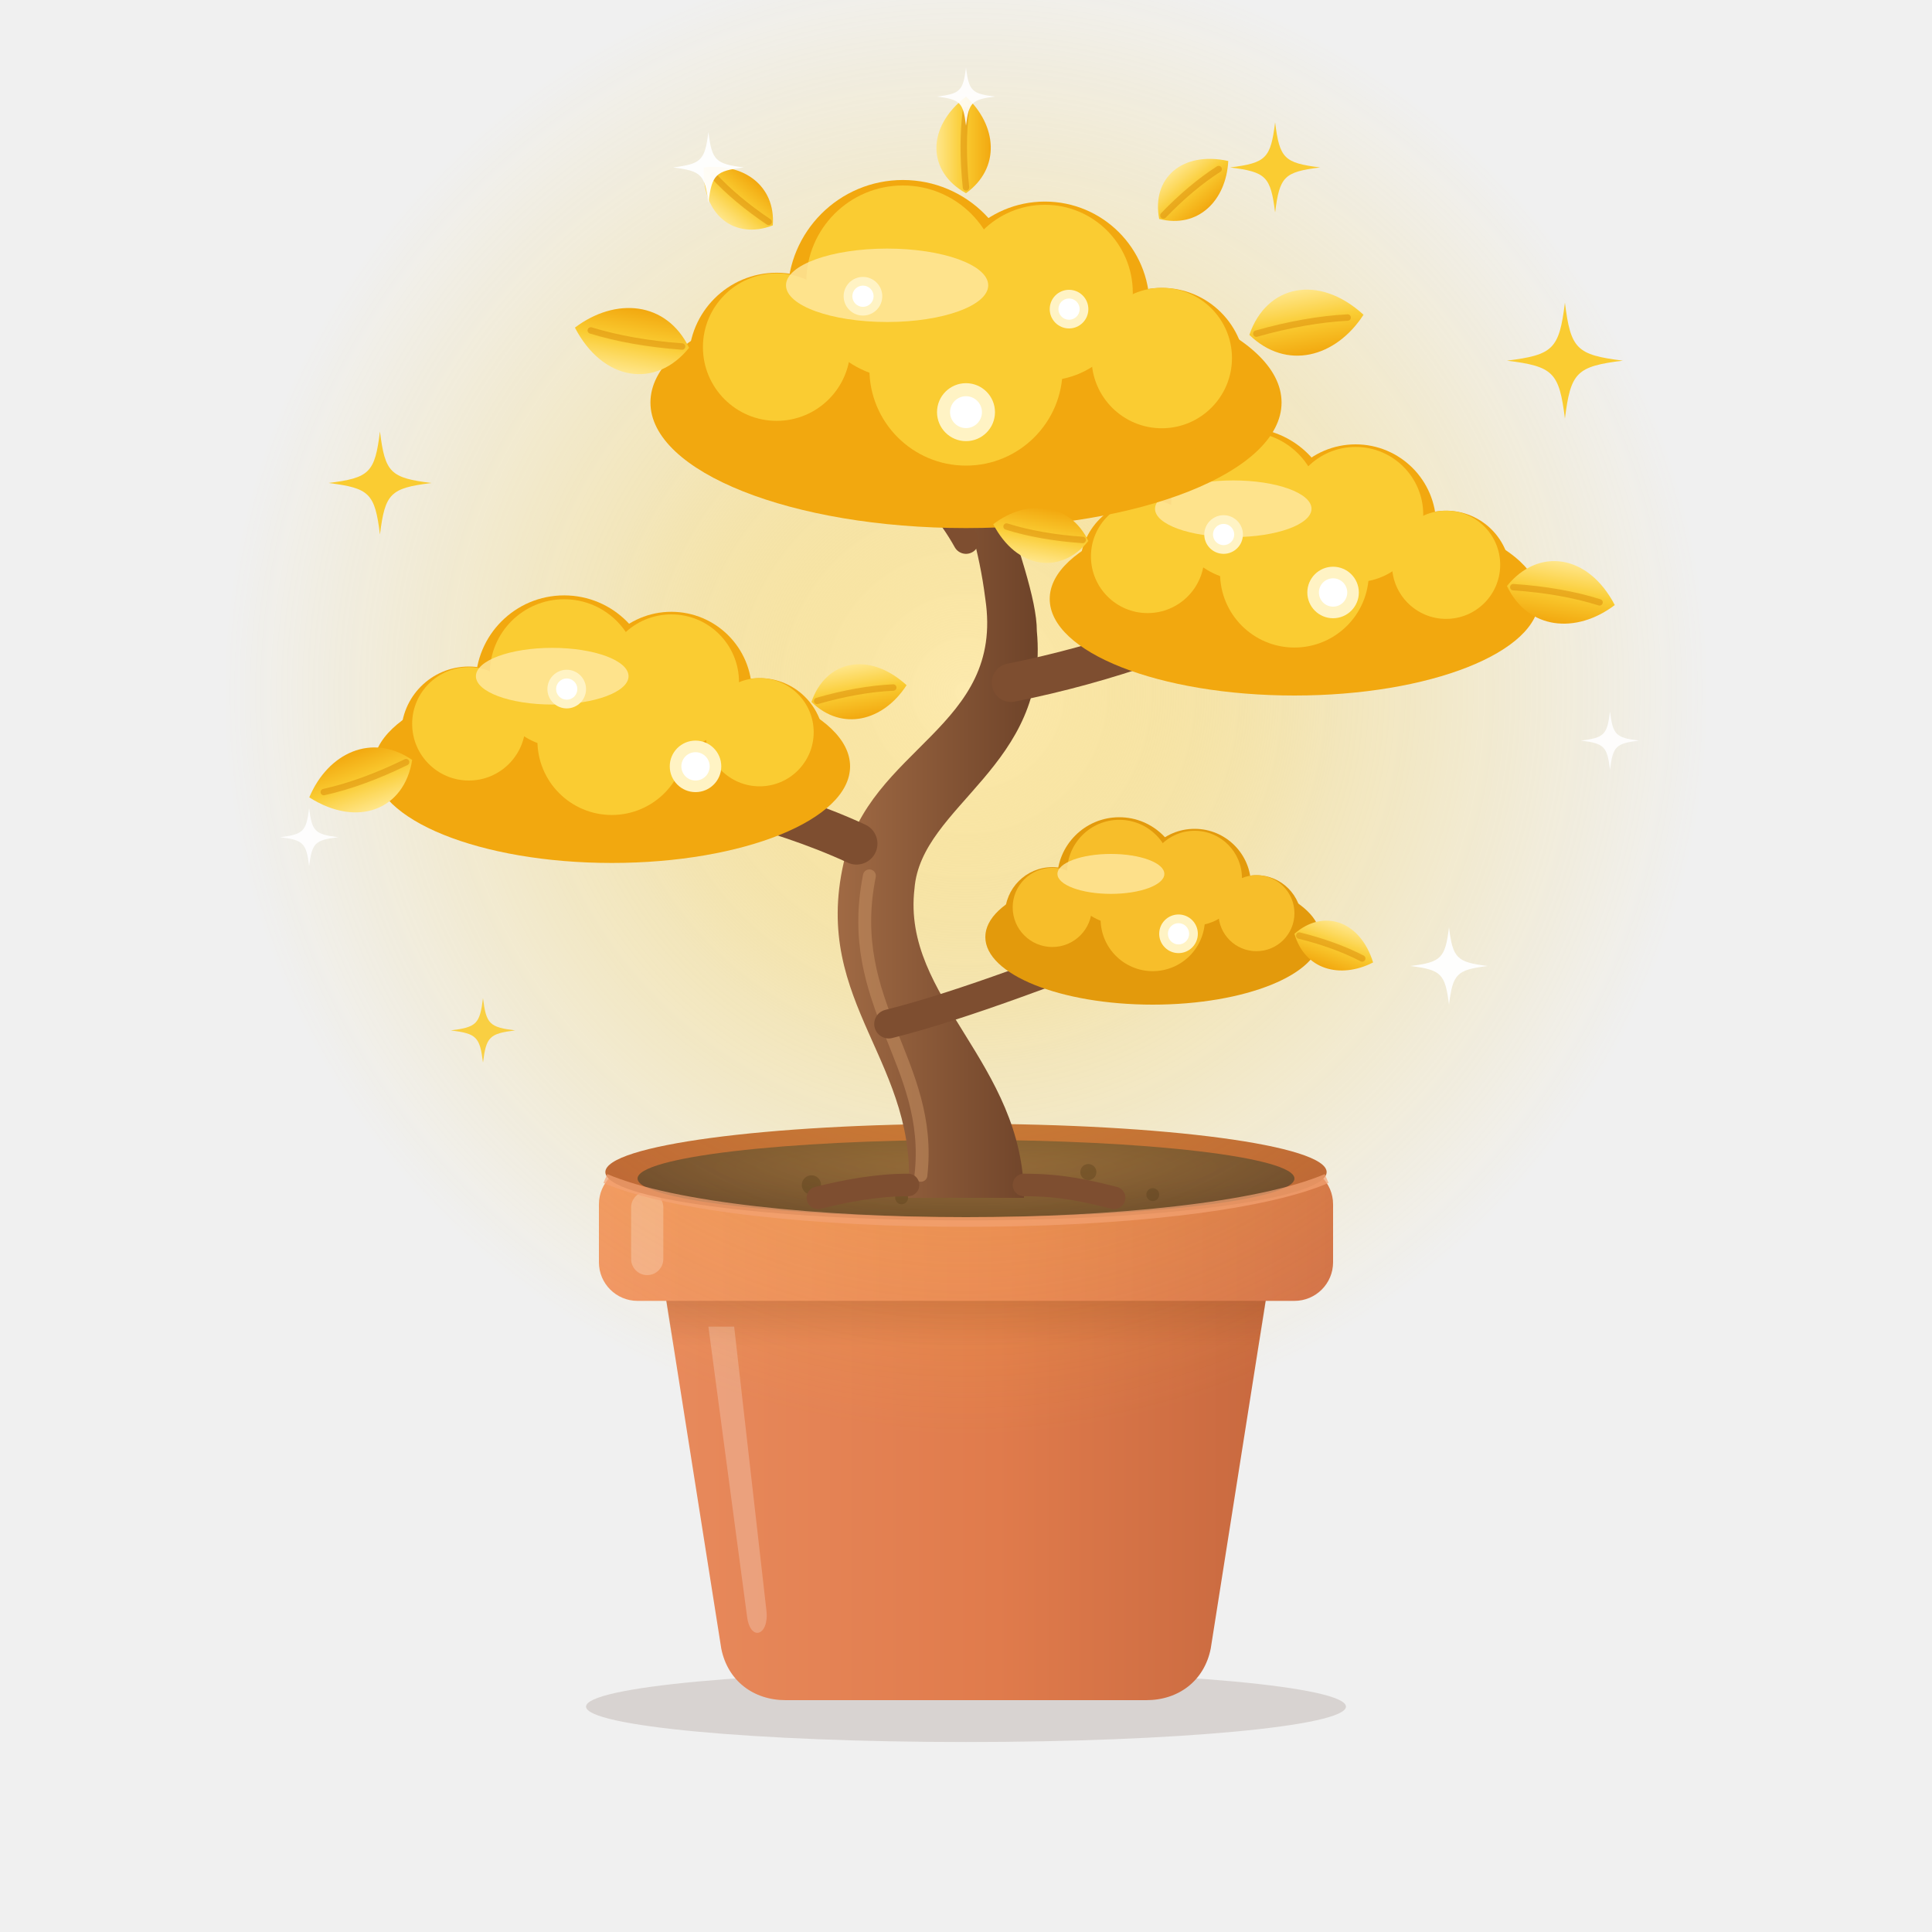
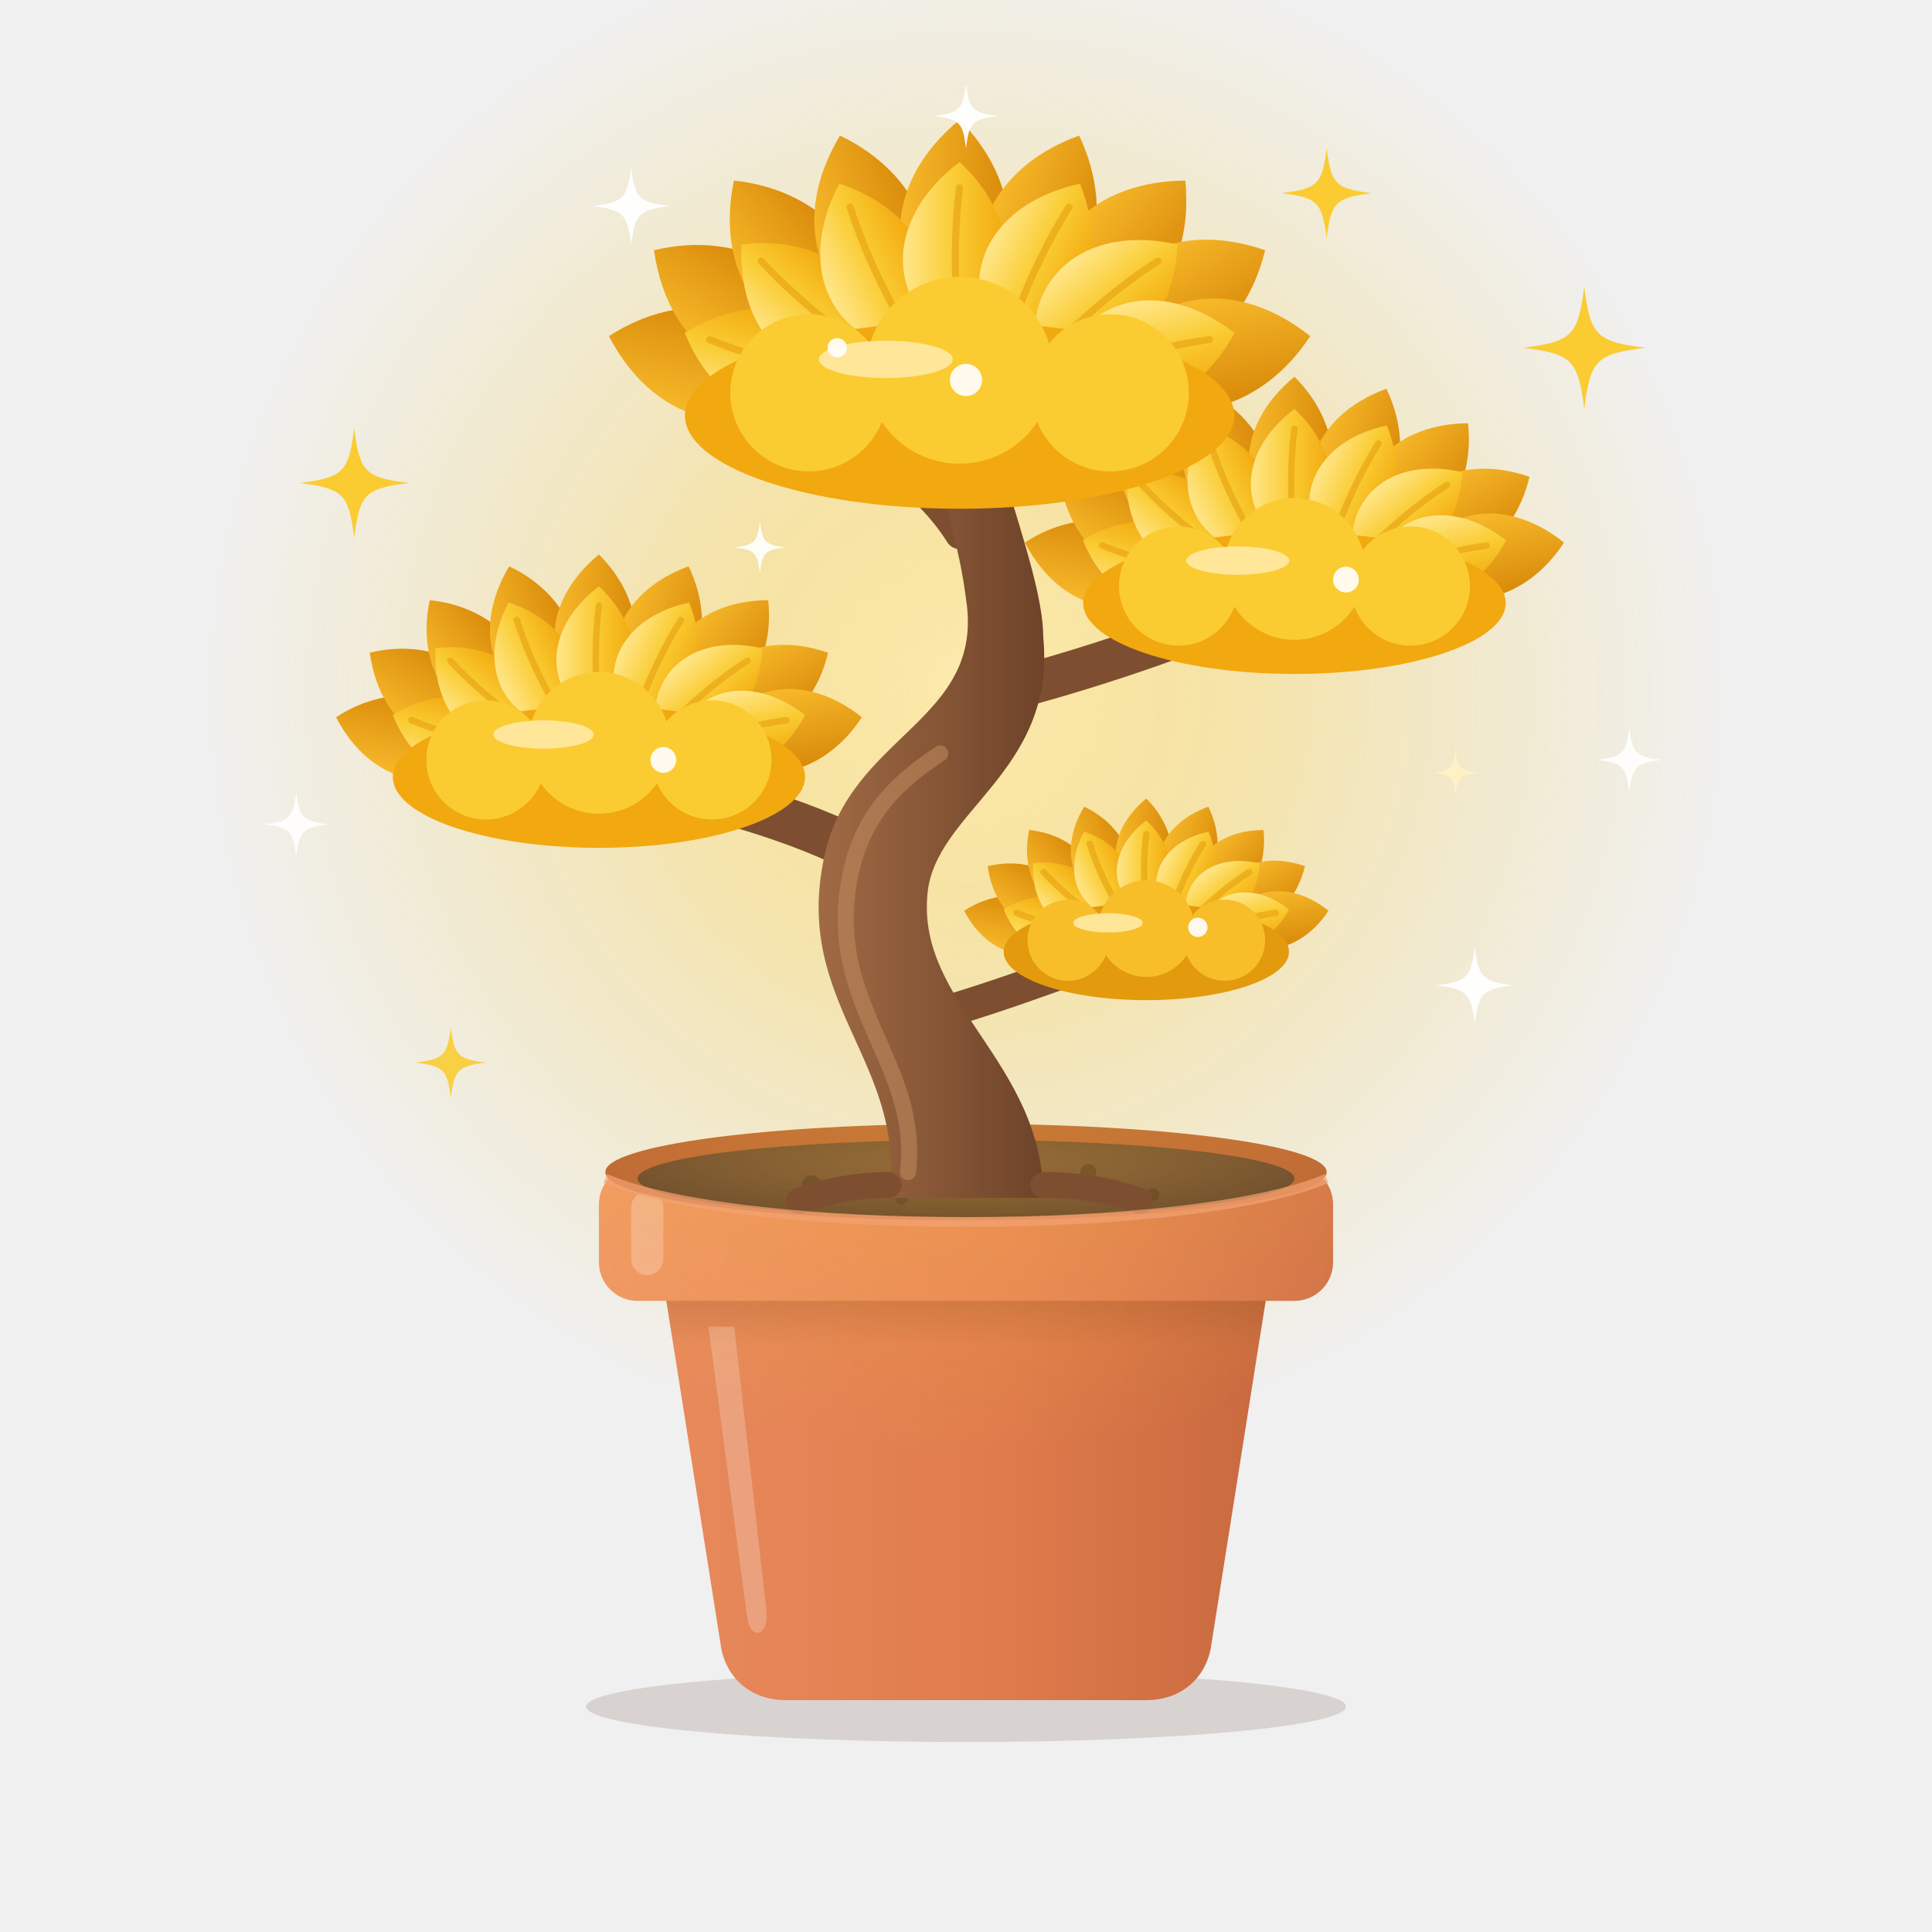
<svg xmlns="http://www.w3.org/2000/svg" viewBox="0 0 600 600" width="600" height="600">
  <defs>
    <linearGradient id="gL" x1="0" y1="0" x2="0" y2="1">
      <stop offset="0" stop-color="#6BEA98" />
      <stop offset="0.55" stop-color="#4ADE80" />
      <stop offset="1" stop-color="#1FA65A" />
    </linearGradient>
    <linearGradient id="gM" x1="0" y1="0" x2="0" y2="1">
      <stop offset="0" stop-color="#3CCB70" />
      <stop offset="1" stop-color="#1A9A52" />
    </linearGradient>
    <linearGradient id="gD" x1="0" y1="0" x2="0" y2="1">
      <stop offset="0" stop-color="#1FA65A" />
      <stop offset="1" stop-color="#13803F" />
    </linearGradient>
    <linearGradient id="gG" x1="0" y1="0" x2="0" y2="1">
      <stop offset="0" stop-color="#FFE68A" />
      <stop offset="0.5" stop-color="#FACC32" />
      <stop offset="1" stop-color="#F2A80F" />
    </linearGradient>
    <linearGradient id="gGD" x1="0" y1="0" x2="0" y2="1">
      <stop offset="0" stop-color="#F7B92A" />
      <stop offset="1" stop-color="#D98A0A" />
    </linearGradient>
    <linearGradient id="pot" x1="0" y1="0" x2="1" y2="0">
      <stop offset="0" stop-color="#E88A5C" />
      <stop offset="0.55" stop-color="#E07B4C" />
      <stop offset="1" stop-color="#C8693F" />
    </linearGradient>
    <linearGradient id="potShade" x1="0" y1="0" x2="0" y2="1">
      <stop offset="0" stop-color="#7A3A1E" stop-opacity="0.28" />
      <stop offset="1" stop-color="#7A3A1E" stop-opacity="0" />
    </linearGradient>
    <linearGradient id="rim" x1="0" y1="0" x2="1" y2="0">
      <stop offset="0" stop-color="#F09666" />
      <stop offset="0.55" stop-color="#E88458" />
      <stop offset="1" stop-color="#D2714A" />
    </linearGradient>
    <radialGradient id="soil" cx="0.5" cy="0.35" r="0.7">
      <stop offset="0" stop-color="#7A523A" />
      <stop offset="1" stop-color="#5A3B2A" />
    </radialGradient>
    <linearGradient id="trunk" x1="0" y1="0" x2="1" y2="0">
      <stop offset="0" stop-color="#A06A44" />
      <stop offset="1" stop-color="#6E4329" />
    </linearGradient>
    <radialGradient id="glow" cx="0.5" cy="0.5" r="0.5">
      <stop offset="0" stop-color="#FFE9A3" stop-opacity="0.85" />
      <stop offset="0.5" stop-color="#FACC32" stop-opacity="0.28" />
      <stop offset="1" stop-color="#FACC32" stop-opacity="0" />
    </radialGradient>
    <path id="sp" d="M0,-10 C1,-2 2,-1 10,0 C2,1 1,2 0,10 C-1,2 -2,1 -10,0 C-2,-1 -1,-2 0,-10Z" />
  </defs>
  <ellipse cx="300" cy="530" rx="118" ry="11" fill="#5A3B2A" opacity="0.16" />
  <path d="M206,398 H394 L376,512 C374,522 366,528 356,528 H244 C234,528 226,522 224,512Z" fill="url(#pot)" />
  <path d="M206,398 H394 L391,418 H209Z" fill="url(#potShade)" />
  <path d="M228,412 L238,500 C239,508 233,510 232,502 L220,412Z" fill="#FFFFFF" opacity="0.22" />
  <rect x="186" y="362" width="228" height="42" rx="12" fill="url(#rim)" />
  <rect x="196" y="370" width="10" height="26" rx="5" fill="#FFFFFF" opacity="0.25" />
  <ellipse cx="300" cy="364" rx="112" ry="15" fill="#B85E36" />
  <ellipse cx="300" cy="366" rx="102" ry="12" fill="url(#soil)" />
  <g fill="#4A2F20" opacity="0.6">
    <circle cx="252" cy="368" r="3" />
    <circle cx="338" cy="364" r="2.5" />
    <circle cx="280" cy="372" r="2" />
    <circle cx="358" cy="371" r="2" />
  </g>
  <g id="plant">
-     <circle cx="300" cy="215" r="230" fill="url(#glow)" />
-     <path d="M282,372 C286,330 252,312 262,268 C270,232 312,226 306,186 C304,170 300,160 298,150 L310,150 C316,170 322,186 322,196 C326,238 286,250 284,276 C280,310 318,330 318,372Z" fill="url(#trunk)" />
-     <path d="M286,365 C290,330 262,312 270,272" fill="none" stroke="#C08A5E" stroke-width="4" stroke-linecap="round" opacity="0.6" />
-     <path d="M266,262 C240,250 214,246 188,236" fill="none" stroke="#7E4E30" stroke-width="13" stroke-linecap="round" />
-     <path d="M314,212 C344,206 372,196 400,182" fill="none" stroke="#7E4E30" stroke-width="12" stroke-linecap="round" />
-     <path d="M300,168 C290,150 272,136 254,128" fill="none" stroke="#7E4E30" stroke-width="8" stroke-linecap="round" />
-     <path d="M276,318 C300,312 330,300 352,292" fill="none" stroke="#7E4E30" stroke-width="9" stroke-linecap="round" />
-     <path d="M282,368 C272,368 262,370 254,372 M318,368 C330,368 338,370 346,372" stroke="#7E4E30" stroke-width="7" stroke-linecap="round" fill="none" />
-     <g transform="translate(190 228)">
-       <ellipse cx="0" cy="10" rx="74" ry="30" fill="#F2A80F" />
-       <circle cx="-44.4" cy="0" r="21" fill="#F2A80F" />
-       <circle cx="-14.8" cy="-15.6" r="27.5" fill="#F2A80F" />
-       <circle cx="18.5" cy="-13" r="25" fill="#F2A80F" />
-       <circle cx="45.9" cy="2.6" r="20" fill="#F2A80F" />
-       <circle cx="0" cy="5.2" r="27.5" fill="#F2A80F" />
-       <circle cx="-44.4" cy="-3.2" r="17.6" fill="#FACC32" />
-       <circle cx="-14.8" cy="-18.8" r="23.1" fill="#FACC32" />
-       <circle cx="18.5" cy="-16.2" r="21" fill="#FACC32" />
-       <circle cx="45.9" cy="-0.6" r="16.8" fill="#FACC32" />
-       <circle cx="0" cy="2" r="23.1" fill="#FACC32" />
-       <ellipse cx="-18.5" cy="-18" rx="23.7" ry="8.8" fill="#FFE9A3" opacity="0.8" />
+     <circle cx="300" cy="215" r="235" fill="url(#glow)" />
+     <path d="M262,262 C236,250 212,246 186,238" fill="none" stroke="#7E4E30" stroke-width="14" stroke-linecap="round" />
+     <path d="M314,214 C344,206 372,196 400,184" fill="none" stroke="#7E4E30" stroke-width="13" stroke-linecap="round" />
+     <path d="M298,166 C288,150 270,138 252,130" fill="none" stroke="#7E4E30" stroke-width="9" stroke-linecap="round" />
+     <path d="M280,318 C304,312 330,302 352,294" fill="none" stroke="#7E4E30" stroke-width="10" stroke-linecap="round" />
+     <path d="M276,372 C282,330 246,312 256,266 C264,228 306,224 300,186 C298,170 294,160 292,148 L312,148 C318,168 324,186 324,198 C328,240 290,252 288,278 C285,312 324,330 324,372Z" fill="url(#trunk)" />
+     <path d="M282,364 C286,330 256,312 264,272 C268,252 280,242 292,234" fill="none" stroke="#C08A5E" stroke-width="5" stroke-linecap="round" opacity="0.55" />
+     <path d="M276,368 C266,368 256,370 248,373 M324,368 C336,368 346,370 354,373" stroke="#7E4E30" stroke-width="8" stroke-linecap="round" fill="none" />
+     <g transform="translate(186 236)">
+       <g transform="translate(-34.3 -3.2) rotate(-168)">
+         <path d="M0,0 C10.6,-18 32.9,-18.9 48.4,0 C33.9,14.6 12.6,16.3 0,0Z" fill="url(#gGD)" />
+       </g>
+       <g transform="translate(-29.9 -8) rotate(-148.5)">
+         <path d="M0,0 C10.6,-18 32.9,-18.9 48.4,0 C33.9,14.6 12.6,16.3 0,0Z" fill="url(#gGD)" />
+       </g>
+       <g transform="translate(-22.1 -12) rotate(-129)">
+         <path d="M0,0 C10.6,-18 32.9,-18.9 48.4,0 C33.9,14.6 12.6,16.3 0,0Z" fill="url(#gGD)" />
+       </g>
+       <g transform="translate(-11.7 -14.5) rotate(-109.5)">
+         <path d="M0,0 C10.6,-18 32.9,-18.9 48.4,0 C33.9,14.6 12.6,16.3 0,0Z" fill="url(#gGD)" />
+       </g>
+       <g transform="translate(0 -15.4) rotate(-90)">
+         <path d="M0,0 C10.6,-18 32.9,-18.9 48.4,0 C33.9,14.6 12.6,16.3 0,0Z" fill="url(#gGD)" />
+       </g>
+       <g transform="translate(11.7 -14.5) rotate(-70.5)">
+         <path d="M0,0 C10.6,-18 32.9,-18.9 48.4,0 C33.9,14.6 12.6,16.3 0,0Z" fill="url(#gGD)" />
+       </g>
+       <g transform="translate(22.1 -12) rotate(-51)">
+         <path d="M0,0 C10.6,-18 32.9,-18.9 48.4,0 C33.9,14.6 12.6,16.3 0,0Z" fill="url(#gGD)" />
+       </g>
+       <g transform="translate(29.9 -8) rotate(-31.5)">
+         <path d="M0,0 C10.6,-18 32.9,-18.9 48.4,0 C33.9,14.6 12.6,16.3 0,0Z" fill="url(#gGD)" />
+       </g>
+       <g transform="translate(34.3 -3.2) rotate(-12)">
+         <path d="M0,0 C10.6,-18 32.9,-18.9 48.4,0 C33.9,14.6 12.6,16.3 0,0Z" fill="url(#gGD)" />
+       </g>
+       <g transform="translate(-22.6 -2.8) rotate(-165)">
+         <path d="M0,0 C9.4,-17.2 29.2,-18 42.9,0 C30,13.9 11.2,15.6 0,0Z" fill="url(#gG)" />
+         <path d="M2.6,0 Q21.5,-2 36.9,0" fill="none" stroke="#E39A0C" stroke-width="2" stroke-linecap="round" opacity="0.55" />
+       </g>
+       <g transform="translate(-17.9 -7.1) rotate(-140)">
+         <path d="M0,0 C9.4,-17.2 29.2,-18 42.9,0 C30,13.9 11.2,15.6 0,0Z" fill="url(#gG)" />
+         <path d="M2.6,0 Q21.5,-2 36.9,0" fill="none" stroke="#E39A0C" stroke-width="2" stroke-linecap="round" opacity="0.55" />
+       </g>
+       <g transform="translate(-9.9 -10) rotate(-115)">
+         <path d="M0,0 C9.4,-17.2 29.2,-18 42.9,0 C30,13.9 11.2,15.6 0,0Z" fill="url(#gG)" />
+         <path d="M2.6,0 Q21.5,-2 36.9,0" fill="none" stroke="#E39A0C" stroke-width="2" stroke-linecap="round" opacity="0.55" />
+       </g>
+       <g transform="translate(0 -11) rotate(-90)">
+         <path d="M0,0 C9.4,-17.2 29.2,-18 42.9,0 C30,13.9 11.2,15.6 0,0Z" fill="url(#gG)" />
+         <path d="M2.6,0 Q21.5,-2 36.9,0" fill="none" stroke="#E39A0C" stroke-width="2" stroke-linecap="round" opacity="0.55" />
+       </g>
+       <g transform="translate(9.9 -10) rotate(-65)">
+         <path d="M0,0 C9.4,-17.2 29.2,-18 42.9,0 C30,13.9 11.2,15.6 0,0Z" fill="url(#gG)" />
+         <path d="M2.6,0 Q21.5,-2 36.9,0" fill="none" stroke="#E39A0C" stroke-width="2" stroke-linecap="round" opacity="0.55" />
+       </g>
+       <g transform="translate(17.9 -7.1) rotate(-40)">
+         <path d="M0,0 C9.4,-17.2 29.2,-18 42.9,0 C30,13.9 11.2,15.6 0,0Z" fill="url(#gG)" />
+         <path d="M2.6,0 Q21.5,-2 36.9,0" fill="none" stroke="#E39A0C" stroke-width="2" stroke-linecap="round" opacity="0.55" />
+       </g>
+       <g transform="translate(22.6 -2.8) rotate(-15)">
+         <path d="M0,0 C9.4,-17.2 29.2,-18 42.9,0 C30,13.9 11.2,15.6 0,0Z" fill="url(#gG)" />
+         <path d="M2.6,0 Q21.5,-2 36.9,0" fill="none" stroke="#E39A0C" stroke-width="2" stroke-linecap="round" opacity="0.55" />
+       </g>
+       <ellipse cx="0" cy="5.3" rx="64" ry="22" fill="#F2A80F" />
+       <circle cx="-35.1" cy="0" r="18.5" fill="#FACC32" />
+       <circle cx="0" cy="-5.3" r="22" fill="#FACC32" />
+       <circle cx="35.1" cy="0" r="18.5" fill="#FACC32" />
+       <ellipse cx="-17.2" cy="-7.9" rx="15.6" ry="4.4" fill="#FFE9A3" opacity="0.9" />
    </g>
-     <g transform="translate(402 176)">
-       <ellipse cx="0" cy="10" rx="76" ry="30" fill="#F2A80F" />
-       <circle cx="-45.6" cy="0" r="21" fill="#F2A80F" />
-       <circle cx="-15.2" cy="-15.6" r="27.5" fill="#F2A80F" />
-       <circle cx="19" cy="-13" r="25" fill="#F2A80F" />
-       <circle cx="47.1" cy="2.6" r="20" fill="#F2A80F" />
-       <circle cx="0" cy="5.2" r="27.5" fill="#F2A80F" />
-       <circle cx="-45.6" cy="-3.2" r="17.6" fill="#FACC32" />
-       <circle cx="-15.2" cy="-18.8" r="23.1" fill="#FACC32" />
-       <circle cx="19" cy="-16.2" r="21" fill="#FACC32" />
-       <circle cx="47.1" cy="-0.6" r="16.8" fill="#FACC32" />
-       <circle cx="0" cy="2" r="23.1" fill="#FACC32" />
-       <ellipse cx="-19" cy="-18" rx="24.3" ry="8.8" fill="#FFE9A3" opacity="0.8" />
+     <g transform="translate(402 182)">
+       <g transform="translate(-35.2 -3.2) rotate(-168)">
+         <path d="M0,0 C10.9,-18.5 33.7,-19.4 49.6,0 C34.7,15 12.9,16.7 0,0Z" fill="url(#gGD)" />
+       </g>
+       <g transform="translate(-30.7 -8) rotate(-148.5)">
+         <path d="M0,0 C10.9,-18.5 33.7,-19.4 49.6,0 C34.7,15 12.9,16.7 0,0Z" fill="url(#gGD)" />
+       </g>
+       <g transform="translate(-22.7 -12) rotate(-129)">
+         <path d="M0,0 C10.9,-18.5 33.7,-19.4 49.6,0 C34.7,15 12.9,16.7 0,0Z" fill="url(#gGD)" />
+       </g>
+       <g transform="translate(-12 -14.5) rotate(-109.5)">
+         <path d="M0,0 C10.9,-18.5 33.7,-19.4 49.6,0 C34.7,15 12.9,16.7 0,0Z" fill="url(#gGD)" />
+       </g>
+       <g transform="translate(0 -15.4) rotate(-90)">
+         <path d="M0,0 C10.9,-18.5 33.7,-19.4 49.6,0 C34.7,15 12.9,16.7 0,0Z" fill="url(#gGD)" />
+       </g>
+       <g transform="translate(12 -14.5) rotate(-70.5)">
+         <path d="M0,0 C10.9,-18.5 33.7,-19.4 49.6,0 C34.7,15 12.9,16.7 0,0Z" fill="url(#gGD)" />
+       </g>
+       <g transform="translate(22.7 -12) rotate(-51)">
+         <path d="M0,0 C10.9,-18.5 33.7,-19.4 49.6,0 C34.7,15 12.9,16.7 0,0Z" fill="url(#gGD)" />
+       </g>
+       <g transform="translate(30.7 -8) rotate(-31.5)">
+         <path d="M0,0 C10.9,-18.5 33.7,-19.4 49.6,0 C34.7,15 12.9,16.7 0,0Z" fill="url(#gGD)" />
+       </g>
+       <g transform="translate(35.2 -3.2) rotate(-12)">
+         <path d="M0,0 C10.9,-18.5 33.7,-19.4 49.6,0 C34.7,15 12.9,16.7 0,0Z" fill="url(#gGD)" />
+       </g>
+       <g transform="translate(-23.2 -2.8) rotate(-165)">
+         <path d="M0,0 C9.7,-17.6 29.9,-18.5 44,0 C30.8,14.3 11.4,16 0,0Z" fill="url(#gG)" />
+         <path d="M2.6,0 Q22,-2 37.8,0" fill="none" stroke="#E39A0C" stroke-width="2" stroke-linecap="round" opacity="0.55" />
+       </g>
+       <g transform="translate(-18.4 -7.1) rotate(-140)">
+         <path d="M0,0 C9.7,-17.6 29.9,-18.5 44,0 C30.8,14.3 11.4,16 0,0Z" fill="url(#gG)" />
+         <path d="M2.6,0 Q22,-2 37.8,0" fill="none" stroke="#E39A0C" stroke-width="2" stroke-linecap="round" opacity="0.55" />
+       </g>
+       <g transform="translate(-10.1 -10) rotate(-115)">
+         <path d="M0,0 C9.7,-17.6 29.9,-18.5 44,0 C30.8,14.3 11.4,16 0,0Z" fill="url(#gG)" />
+         <path d="M2.6,0 Q22,-2 37.8,0" fill="none" stroke="#E39A0C" stroke-width="2" stroke-linecap="round" opacity="0.55" />
+       </g>
+       <g transform="translate(0 -11) rotate(-90)">
+         <path d="M0,0 C9.7,-17.6 29.9,-18.5 44,0 C30.8,14.3 11.4,16 0,0Z" fill="url(#gG)" />
+         <path d="M2.6,0 Q22,-2 37.8,0" fill="none" stroke="#E39A0C" stroke-width="2" stroke-linecap="round" opacity="0.55" />
+       </g>
+       <g transform="translate(10.1 -10) rotate(-65)">
+         <path d="M0,0 C9.7,-17.6 29.9,-18.5 44,0 C30.8,14.3 11.4,16 0,0Z" fill="url(#gG)" />
+         <path d="M2.6,0 Q22,-2 37.8,0" fill="none" stroke="#E39A0C" stroke-width="2" stroke-linecap="round" opacity="0.55" />
+       </g>
+       <g transform="translate(18.4 -7.1) rotate(-40)">
+         <path d="M0,0 C9.7,-17.6 29.9,-18.5 44,0 C30.8,14.3 11.4,16 0,0Z" fill="url(#gG)" />
+         <path d="M2.6,0 Q22,-2 37.8,0" fill="none" stroke="#E39A0C" stroke-width="2" stroke-linecap="round" opacity="0.55" />
+       </g>
+       <g transform="translate(23.2 -2.8) rotate(-15)">
+         <path d="M0,0 C9.7,-17.6 29.9,-18.5 44,0 C30.8,14.3 11.4,16 0,0Z" fill="url(#gG)" />
+         <path d="M2.6,0 Q22,-2 37.8,0" fill="none" stroke="#E39A0C" stroke-width="2" stroke-linecap="round" opacity="0.55" />
+       </g>
+       <ellipse cx="0" cy="5.3" rx="65.6" ry="22" fill="#F2A80F" />
+       <circle cx="-36" cy="0" r="18.5" fill="#FACC32" />
+       <circle cx="0" cy="-5.3" r="22" fill="#FACC32" />
+       <circle cx="36" cy="0" r="18.5" fill="#FACC32" />
+       <ellipse cx="-17.6" cy="-7.9" rx="16" ry="4.4" fill="#FFE9A3" opacity="0.9" />
    </g>
-     <g transform="translate(358 284)">
-       <ellipse cx="0" cy="7" rx="52" ry="21" fill="#E39A0C" />
-       <circle cx="-31.2" cy="0" r="14.7" fill="#E39A0C" />
-       <circle cx="-10.4" cy="-10.9" r="19.3" fill="#E39A0C" />
-       <circle cx="13" cy="-9.1" r="17.5" fill="#E39A0C" />
-       <circle cx="32.2" cy="1.8" r="14" fill="#E39A0C" />
-       <circle cx="0" cy="3.6" r="19.3" fill="#E39A0C" />
-       <circle cx="-31.2" cy="-2.2" r="12.3" fill="#F7BE2A" />
-       <circle cx="-10.4" cy="-13.2" r="16.2" fill="#F7BE2A" />
-       <circle cx="13" cy="-11.3" r="14.7" fill="#F7BE2A" />
-       <circle cx="32.2" cy="-0.4" r="11.8" fill="#F7BE2A" />
-       <circle cx="0" cy="1.4" r="16.2" fill="#F7BE2A" />
-       <ellipse cx="-13" cy="-12.6" rx="16.6" ry="6.2" fill="#FFE9A3" opacity="0.8" />
+     <g transform="translate(356 292)">
+       <g transform="translate(-23.8 -2.2) rotate(-168)">
+         <path d="M0,0 C7.4,-12.5 22.8,-13.1 33.5,0 C23.4,10.1 8.7,11.3 0,0Z" fill="url(#gGD)" />
+       </g>
+       <g transform="translate(-20.7 -5.5) rotate(-148.5)">
+         <path d="M0,0 C7.4,-12.5 22.8,-13.1 33.5,0 C23.4,10.1 8.7,11.3 0,0Z" fill="url(#gGD)" />
+       </g>
+       <g transform="translate(-15.3 -8.2) rotate(-129)">
+         <path d="M0,0 C7.4,-12.5 22.8,-13.1 33.5,0 C23.4,10.1 8.7,11.3 0,0Z" fill="url(#gGD)" />
+       </g>
+       <g transform="translate(-8.1 -9.9) rotate(-109.5)">
+         <path d="M0,0 C7.4,-12.5 22.8,-13.1 33.5,0 C23.4,10.1 8.7,11.3 0,0Z" fill="url(#gGD)" />
+       </g>
+       <g transform="translate(0 -10.5) rotate(-90)">
+         <path d="M0,0 C7.4,-12.5 22.8,-13.1 33.5,0 C23.4,10.1 8.7,11.3 0,0Z" fill="url(#gGD)" />
+       </g>
+       <g transform="translate(8.1 -9.9) rotate(-70.5)">
+         <path d="M0,0 C7.4,-12.5 22.8,-13.1 33.5,0 C23.4,10.1 8.7,11.3 0,0Z" fill="url(#gGD)" />
+       </g>
+       <g transform="translate(15.3 -8.2) rotate(-51)">
+         <path d="M0,0 C7.4,-12.5 22.8,-13.1 33.5,0 C23.4,10.1 8.7,11.3 0,0Z" fill="url(#gGD)" />
+       </g>
+       <g transform="translate(20.7 -5.5) rotate(-31.5)">
+         <path d="M0,0 C7.4,-12.5 22.8,-13.1 33.5,0 C23.4,10.1 8.7,11.3 0,0Z" fill="url(#gGD)" />
+       </g>
+       <g transform="translate(23.8 -2.2) rotate(-12)">
+         <path d="M0,0 C7.4,-12.5 22.8,-13.1 33.5,0 C23.4,10.1 8.7,11.3 0,0Z" fill="url(#gGD)" />
+       </g>
+       <g transform="translate(-15.6 -1.9) rotate(-165)">
+         <path d="M0,0 C6.5,-11.9 20.2,-12.5 29.7,0 C20.8,9.6 7.7,10.8 0,0Z" fill="url(#gG)" />
+         <path d="M1.8,0 Q14.9,-1.4 25.5,0" fill="none" stroke="#E39A0C" stroke-width="2" stroke-linecap="round" opacity="0.55" />
+       </g>
+       <g transform="translate(-12.4 -4.8) rotate(-140)">
+         <path d="M0,0 C6.5,-11.9 20.2,-12.5 29.7,0 C20.8,9.6 7.7,10.8 0,0Z" fill="url(#gG)" />
+         <path d="M1.8,0 Q14.9,-1.4 25.5,0" fill="none" stroke="#E39A0C" stroke-width="2" stroke-linecap="round" opacity="0.55" />
+       </g>
+       <g transform="translate(-6.8 -6.8) rotate(-115)">
+         <path d="M0,0 C6.5,-11.9 20.2,-12.5 29.7,0 C20.8,9.6 7.7,10.8 0,0Z" fill="url(#gG)" />
+         <path d="M1.8,0 Q14.9,-1.4 25.5,0" fill="none" stroke="#E39A0C" stroke-width="2" stroke-linecap="round" opacity="0.55" />
+       </g>
+       <g transform="translate(0 -7.5) rotate(-90)">
+         <path d="M0,0 C6.5,-11.9 20.2,-12.5 29.7,0 C20.8,9.6 7.7,10.8 0,0Z" fill="url(#gG)" />
+         <path d="M1.8,0 Q14.9,-1.4 25.5,0" fill="none" stroke="#E39A0C" stroke-width="2" stroke-linecap="round" opacity="0.55" />
+       </g>
+       <g transform="translate(6.8 -6.8) rotate(-65)">
+         <path d="M0,0 C6.5,-11.9 20.2,-12.5 29.7,0 C20.8,9.6 7.7,10.8 0,0Z" fill="url(#gG)" />
+         <path d="M1.8,0 Q14.9,-1.4 25.5,0" fill="none" stroke="#E39A0C" stroke-width="2" stroke-linecap="round" opacity="0.55" />
+       </g>
+       <g transform="translate(12.4 -4.8) rotate(-40)">
+         <path d="M0,0 C6.5,-11.9 20.2,-12.5 29.7,0 C20.8,9.6 7.7,10.8 0,0Z" fill="url(#gG)" />
+         <path d="M1.8,0 Q14.9,-1.4 25.5,0" fill="none" stroke="#E39A0C" stroke-width="2" stroke-linecap="round" opacity="0.55" />
+       </g>
+       <g transform="translate(15.6 -1.9) rotate(-15)">
+         <path d="M0,0 C6.5,-11.9 20.2,-12.5 29.7,0 C20.8,9.6 7.7,10.8 0,0Z" fill="url(#gG)" />
+         <path d="M1.8,0 Q14.9,-1.4 25.5,0" fill="none" stroke="#E39A0C" stroke-width="2" stroke-linecap="round" opacity="0.55" />
+       </g>
+       <ellipse cx="0" cy="3.6" rx="44.3" ry="15" fill="#E39A0C" />
+       <circle cx="-24.3" cy="0" r="12.6" fill="#F7BE2A" />
+       <circle cx="0" cy="-3.6" r="15" fill="#F7BE2A" />
+       <circle cx="24.3" cy="0" r="12.6" fill="#F7BE2A" />
+       <ellipse cx="-11.9" cy="-5.4" rx="10.8" ry="3" fill="#FFE9A3" opacity="0.9" />
    </g>
-     <g transform="translate(300 112)">
-       <ellipse cx="0" cy="13" rx="98" ry="39" fill="#F2A80F" />
-       <circle cx="-58.8" cy="0" r="27.3" fill="#F2A80F" />
-       <circle cx="-19.6" cy="-20.3" r="35.8" fill="#F2A80F" />
-       <circle cx="24.5" cy="-16.9" r="32.5" fill="#F2A80F" />
-       <circle cx="60.8" cy="3.4" r="26" fill="#F2A80F" />
-       <circle cx="0" cy="6.8" r="35.8" fill="#F2A80F" />
-       <circle cx="-58.8" cy="-4.2" r="22.9" fill="#FACC32" />
-       <circle cx="-19.6" cy="-24.4" r="30" fill="#FACC32" />
-       <circle cx="24.5" cy="-21.1" r="27.3" fill="#FACC32" />
-       <circle cx="60.8" cy="-0.8" r="21.8" fill="#FACC32" />
-       <circle cx="0" cy="2.6" r="30" fill="#FACC32" />
-       <ellipse cx="-24.5" cy="-23.4" rx="31.4" ry="11.4" fill="#FFE9A3" opacity="0.8" />
+     <g transform="translate(298 122)">
+       <g transform="translate(-45.8 -4.2) rotate(-168)">
+         <path d="M0,0 C14.2,-24 43.8,-25.2 64.5,0 C45.1,19.4 16.8,21.7 0,0Z" fill="url(#gGD)" />
+       </g>
+       <g transform="translate(-39.9 -10.6) rotate(-148.5)">
+         <path d="M0,0 C14.2,-24 43.8,-25.2 64.5,0 C45.1,19.4 16.8,21.7 0,0Z" fill="url(#gGD)" />
+       </g>
+       <g transform="translate(-29.5 -15.8) rotate(-129)">
+         <path d="M0,0 C14.2,-24 43.8,-25.2 64.5,0 C45.1,19.4 16.8,21.7 0,0Z" fill="url(#gGD)" />
+       </g>
+       <g transform="translate(-15.6 -19.1) rotate(-109.5)">
+         <path d="M0,0 C14.2,-24 43.8,-25.2 64.5,0 C45.1,19.4 16.8,21.7 0,0Z" fill="url(#gGD)" />
+       </g>
+       <g transform="translate(0 -20.3) rotate(-90)">
+         <path d="M0,0 C14.2,-24 43.8,-25.2 64.5,0 C45.1,19.4 16.8,21.7 0,0Z" fill="url(#gGD)" />
+       </g>
+       <g transform="translate(15.6 -19.1) rotate(-70.5)">
+         <path d="M0,0 C14.2,-24 43.8,-25.2 64.5,0 C45.1,19.4 16.8,21.7 0,0Z" fill="url(#gGD)" />
+       </g>
+       <g transform="translate(29.5 -15.8) rotate(-51)">
+         <path d="M0,0 C14.2,-24 43.8,-25.2 64.5,0 C45.1,19.4 16.8,21.7 0,0Z" fill="url(#gGD)" />
+       </g>
+       <g transform="translate(39.9 -10.6) rotate(-31.5)">
+         <path d="M0,0 C14.2,-24 43.8,-25.2 64.5,0 C45.1,19.4 16.8,21.7 0,0Z" fill="url(#gGD)" />
+       </g>
+       <g transform="translate(45.8 -4.2) rotate(-12)">
+         <path d="M0,0 C14.2,-24 43.8,-25.2 64.5,0 C45.1,19.4 16.8,21.7 0,0Z" fill="url(#gGD)" />
+       </g>
+       <g transform="translate(-30.1 -3.8) rotate(-165)">
+         <path d="M0,0 C12.6,-22.9 38.9,-24 57.2,0 C40,18.6 14.9,20.7 0,0Z" fill="url(#gG)" />
+         <path d="M3.4,0 Q28.6,-2.6 49.2,0" fill="none" stroke="#E39A0C" stroke-width="2.2" stroke-linecap="round" opacity="0.55" />
+       </g>
+       <g transform="translate(-23.9 -9.3) rotate(-140)">
+         <path d="M0,0 C12.6,-22.9 38.9,-24 57.2,0 C40,18.6 14.9,20.7 0,0Z" fill="url(#gG)" />
+         <path d="M3.4,0 Q28.6,-2.6 49.2,0" fill="none" stroke="#E39A0C" stroke-width="2.2" stroke-linecap="round" opacity="0.55" />
+       </g>
+       <g transform="translate(-13.2 -13.1) rotate(-115)">
+         <path d="M0,0 C12.6,-22.9 38.9,-24 57.2,0 C40,18.6 14.9,20.7 0,0Z" fill="url(#gG)" />
+         <path d="M3.4,0 Q28.6,-2.6 49.2,0" fill="none" stroke="#E39A0C" stroke-width="2.2" stroke-linecap="round" opacity="0.55" />
+       </g>
+       <g transform="translate(0 -14.5) rotate(-90)">
+         <path d="M0,0 C12.6,-22.9 38.9,-24 57.2,0 C40,18.6 14.9,20.7 0,0Z" fill="url(#gG)" />
+         <path d="M3.4,0 Q28.6,-2.6 49.2,0" fill="none" stroke="#E39A0C" stroke-width="2.2" stroke-linecap="round" opacity="0.55" />
+       </g>
+       <g transform="translate(13.2 -13.1) rotate(-65)">
+         <path d="M0,0 C12.6,-22.9 38.9,-24 57.2,0 C40,18.6 14.9,20.7 0,0Z" fill="url(#gG)" />
+         <path d="M3.4,0 Q28.6,-2.6 49.2,0" fill="none" stroke="#E39A0C" stroke-width="2.2" stroke-linecap="round" opacity="0.55" />
+       </g>
+       <g transform="translate(23.9 -9.3) rotate(-40)">
+         <path d="M0,0 C12.6,-22.9 38.9,-24 57.2,0 C40,18.6 14.9,20.7 0,0Z" fill="url(#gG)" />
+         <path d="M3.4,0 Q28.6,-2.6 49.2,0" fill="none" stroke="#E39A0C" stroke-width="2.2" stroke-linecap="round" opacity="0.55" />
+       </g>
+       <g transform="translate(30.1 -3.8) rotate(-15)">
+         <path d="M0,0 C12.6,-22.9 38.9,-24 57.2,0 C40,18.6 14.9,20.7 0,0Z" fill="url(#gG)" />
+         <path d="M3.4,0 Q28.6,-2.6 49.2,0" fill="none" stroke="#E39A0C" stroke-width="2.2" stroke-linecap="round" opacity="0.55" />
+       </g>
+       <ellipse cx="0" cy="7" rx="85.3" ry="29" fill="#F2A80F" />
+       <circle cx="-46.8" cy="0" r="24.4" fill="#FACC32" />
+       <circle cx="0" cy="-7" r="29" fill="#FACC32" />
+       <circle cx="46.8" cy="0" r="24.4" fill="#FACC32" />
+       <ellipse cx="-22.9" cy="-10.4" rx="20.8" ry="5.8" fill="#FFE9A3" opacity="0.9" />
    </g>
-     <g transform="translate(128 236) rotate(160)">
-       <path d="M0,0 C7.5,-13.6 23.1,-14.2 34,0 C23.8,11 8.8,12.3 0,0Z" fill="url(#gG)" />
-       <path d="M2,0 Q17,-1.6 29.2,0" fill="none" stroke="#D98A0A" stroke-width="2" stroke-linecap="round" opacity="0.5" />
-     </g>
-     <g transform="translate(252 218) rotate(-10)">
-       <path d="M0,0 C6.6,-12 20.4,-12.5 30,0 C21,9.7 7.8,10.8 0,0Z" fill="url(#gG)" />
-       <path d="M1.8,0 Q15,-1.4 25.8,0" fill="none" stroke="#D98A0A" stroke-width="2" stroke-linecap="round" opacity="0.5" />
-     </g>
-     <g transform="translate(468 182) rotate(10)">
-       <path d="M0,0 C7.5,-13.6 23.1,-14.2 34,0 C23.8,11 8.8,12.3 0,0Z" fill="url(#gG)" />
-       <path d="M2,0 Q17,-1.6 29.2,0" fill="none" stroke="#D98A0A" stroke-width="2" stroke-linecap="round" opacity="0.5" />
-     </g>
-     <g transform="translate(338 168) rotate(190)">
-       <path d="M0,0 C6.6,-12 20.4,-12.5 30,0 C21,9.7 7.8,10.8 0,0Z" fill="url(#gG)" />
-       <path d="M1.8,0 Q15,-1.4 25.8,0" fill="none" stroke="#D98A0A" stroke-width="2" stroke-linecap="round" opacity="0.5" />
-     </g>
-     <g transform="translate(214 108) rotate(190)">
-       <path d="M0,0 C7.9,-14.4 24.5,-15 36,0 C25.2,11.6 9.4,13 0,0Z" fill="url(#gG)" />
-       <path d="M2.2,0 Q18,-1.6 31,0" fill="none" stroke="#D98A0A" stroke-width="2" stroke-linecap="round" opacity="0.5" />
-     </g>
-     <g transform="translate(388 104) rotate(-10)">
-       <path d="M0,0 C7.9,-14.4 24.5,-15 36,0 C25.2,11.6 9.4,13 0,0Z" fill="url(#gG)" />
-       <path d="M2.2,0 Q18,-1.6 31,0" fill="none" stroke="#D98A0A" stroke-width="2" stroke-linecap="round" opacity="0.5" />
-     </g>
-     <g transform="translate(300 60) rotate(-90)">
-       <path d="M0,0 C6.6,-12 20.4,-12.5 30,0 C21,9.7 7.8,10.8 0,0Z" fill="url(#gG)" />
-       <path d="M1.8,0 Q15,-1.4 25.8,0" fill="none" stroke="#D98A0A" stroke-width="2" stroke-linecap="round" opacity="0.5" />
-     </g>
-     <g transform="translate(402 290) rotate(20)">
-       <path d="M0,0 C5.7,-10.4 17.7,-10.9 26,0 C18.2,8.4 6.8,9.4 0,0Z" fill="url(#gG)" />
-       <path d="M1.6,0 Q13,-1.2 22.4,0" fill="none" stroke="#D98A0A" stroke-width="2" stroke-linecap="round" opacity="0.5" />
-     </g>
-     <g transform="translate(240 70) rotate(-140)">
-       <path d="M0,0 C6.2,-11.2 19,-11.7 28,0 C19.6,9 7.3,10.1 0,0Z" fill="url(#gG)" />
-       <path d="M1.7,0 Q14,-1.3 24.1,0" fill="none" stroke="#D98A0A" stroke-width="2" stroke-linecap="round" opacity="0.5" />
-     </g>
-     <g transform="translate(360 68) rotate(-40)">
-       <path d="M0,0 C6.2,-11.2 19,-11.7 28,0 C19.6,9 7.3,10.1 0,0Z" fill="url(#gG)" />
-       <path d="M1.7,0 Q14,-1.3 24.1,0" fill="none" stroke="#D98A0A" stroke-width="2" stroke-linecap="round" opacity="0.5" />
-     </g>
-     <circle cx="216" cy="238" r="8" fill="#FFF3C4" />
-     <circle cx="216" cy="238" r="4.4" fill="#FFFFFF" />
-     <circle cx="176" cy="214" r="6" fill="#FFF3C4" />
-     <circle cx="176" cy="214" r="3.3" fill="#FFFFFF" />
-     <circle cx="300" cy="128" r="9" fill="#FFF3C4" />
-     <circle cx="300" cy="128" r="4.95" fill="#FFFFFF" />
-     <circle cx="332" cy="96" r="6" fill="#FFF3C4" />
-     <circle cx="332" cy="96" r="3.3" fill="#FFFFFF" />
-     <circle cx="268" cy="92" r="6" fill="#FFF3C4" />
-     <circle cx="268" cy="92" r="3.3" fill="#FFFFFF" />
-     <circle cx="414" cy="184" r="8" fill="#FFF3C4" />
-     <circle cx="414" cy="184" r="4.4" fill="#FFFFFF" />
-     <circle cx="380" cy="166" r="6" fill="#FFF3C4" />
-     <circle cx="380" cy="166" r="3.3" fill="#FFFFFF" />
-     <circle cx="366" cy="290" r="6" fill="#FFF3C4" />
-     <circle cx="366" cy="290" r="3.3" fill="#FFFFFF" />
-     <use href="#sp" transform="translate(118 150) scale(1.6)" fill="#FACC32" opacity="1" />
-     <use href="#sp" transform="translate(486 112) scale(1.8)" fill="#FACC32" opacity="1" />
-     <use href="#sp" transform="translate(450 300) scale(1.2)" fill="#FFFFFF" opacity="0.95" />
-     <use href="#sp" transform="translate(150 320) scale(1)" fill="#FACC32" opacity="0.9" />
-     <use href="#sp" transform="translate(220 52) scale(1.1)" fill="#FFFFFF" opacity="0.95" />
-     <use href="#sp" transform="translate(396 52) scale(1.4)" fill="#FACC32" opacity="1" />
-     <use href="#sp" transform="translate(300 30) scale(0.9)" fill="#FFFFFF" opacity="0.9" />
-     <use href="#sp" transform="translate(500 230) scale(0.9)" fill="#FFFFFF" opacity="0.9" />
-     <use href="#sp" transform="translate(96 260) scale(0.9)" fill="#FFFFFF" opacity="0.9" />
+     <circle cx="206" cy="236" r="4" fill="#FFFFFF" opacity="0.9" />
+     <circle cx="300" cy="118" r="5" fill="#FFFFFF" opacity="0.9" />
+     <circle cx="418" cy="180" r="4" fill="#FFFFFF" opacity="0.9" />
+     <circle cx="260" cy="108" r="3" fill="#FFFFFF" opacity="0.9" />
+     <circle cx="372" cy="288" r="3" fill="#FFFFFF" opacity="0.9" />
+     <use href="#sp" transform="translate(110 150) scale(1.7)" fill="#FACC32" opacity="1" />
+     <use href="#sp" transform="translate(492 108) scale(1.9)" fill="#FACC32" opacity="1" />
+     <use href="#sp" transform="translate(458 306) scale(1.2)" fill="#FFFFFF" opacity="0.95" />
+     <use href="#sp" transform="translate(140 330) scale(1.1)" fill="#FACC32" opacity="0.9" />
+     <use href="#sp" transform="translate(196 64) scale(1.2)" fill="#FFFFFF" opacity="0.95" />
+     <use href="#sp" transform="translate(412 60) scale(1.4)" fill="#FACC32" opacity="1" />
+     <use href="#sp" transform="translate(300 36) scale(1)" fill="#FFFFFF" opacity="0.95" />
+     <use href="#sp" transform="translate(506 236) scale(1)" fill="#FFFFFF" opacity="0.9" />
+     <use href="#sp" transform="translate(92 256) scale(1)" fill="#FFFFFF" opacity="0.9" />
+     <use href="#sp" transform="translate(236 170) scale(0.8)" fill="#FFFFFF" opacity="0.9" />
+     <use href="#sp" transform="translate(452 240) scale(0.7)" fill="#FFF3C4" opacity="0.9" />
  </g>
  <path d="M188,366 C230,384 370,384 412,366" fill="none" stroke="#F4A274" stroke-width="3" opacity="0.7" />
</svg>
